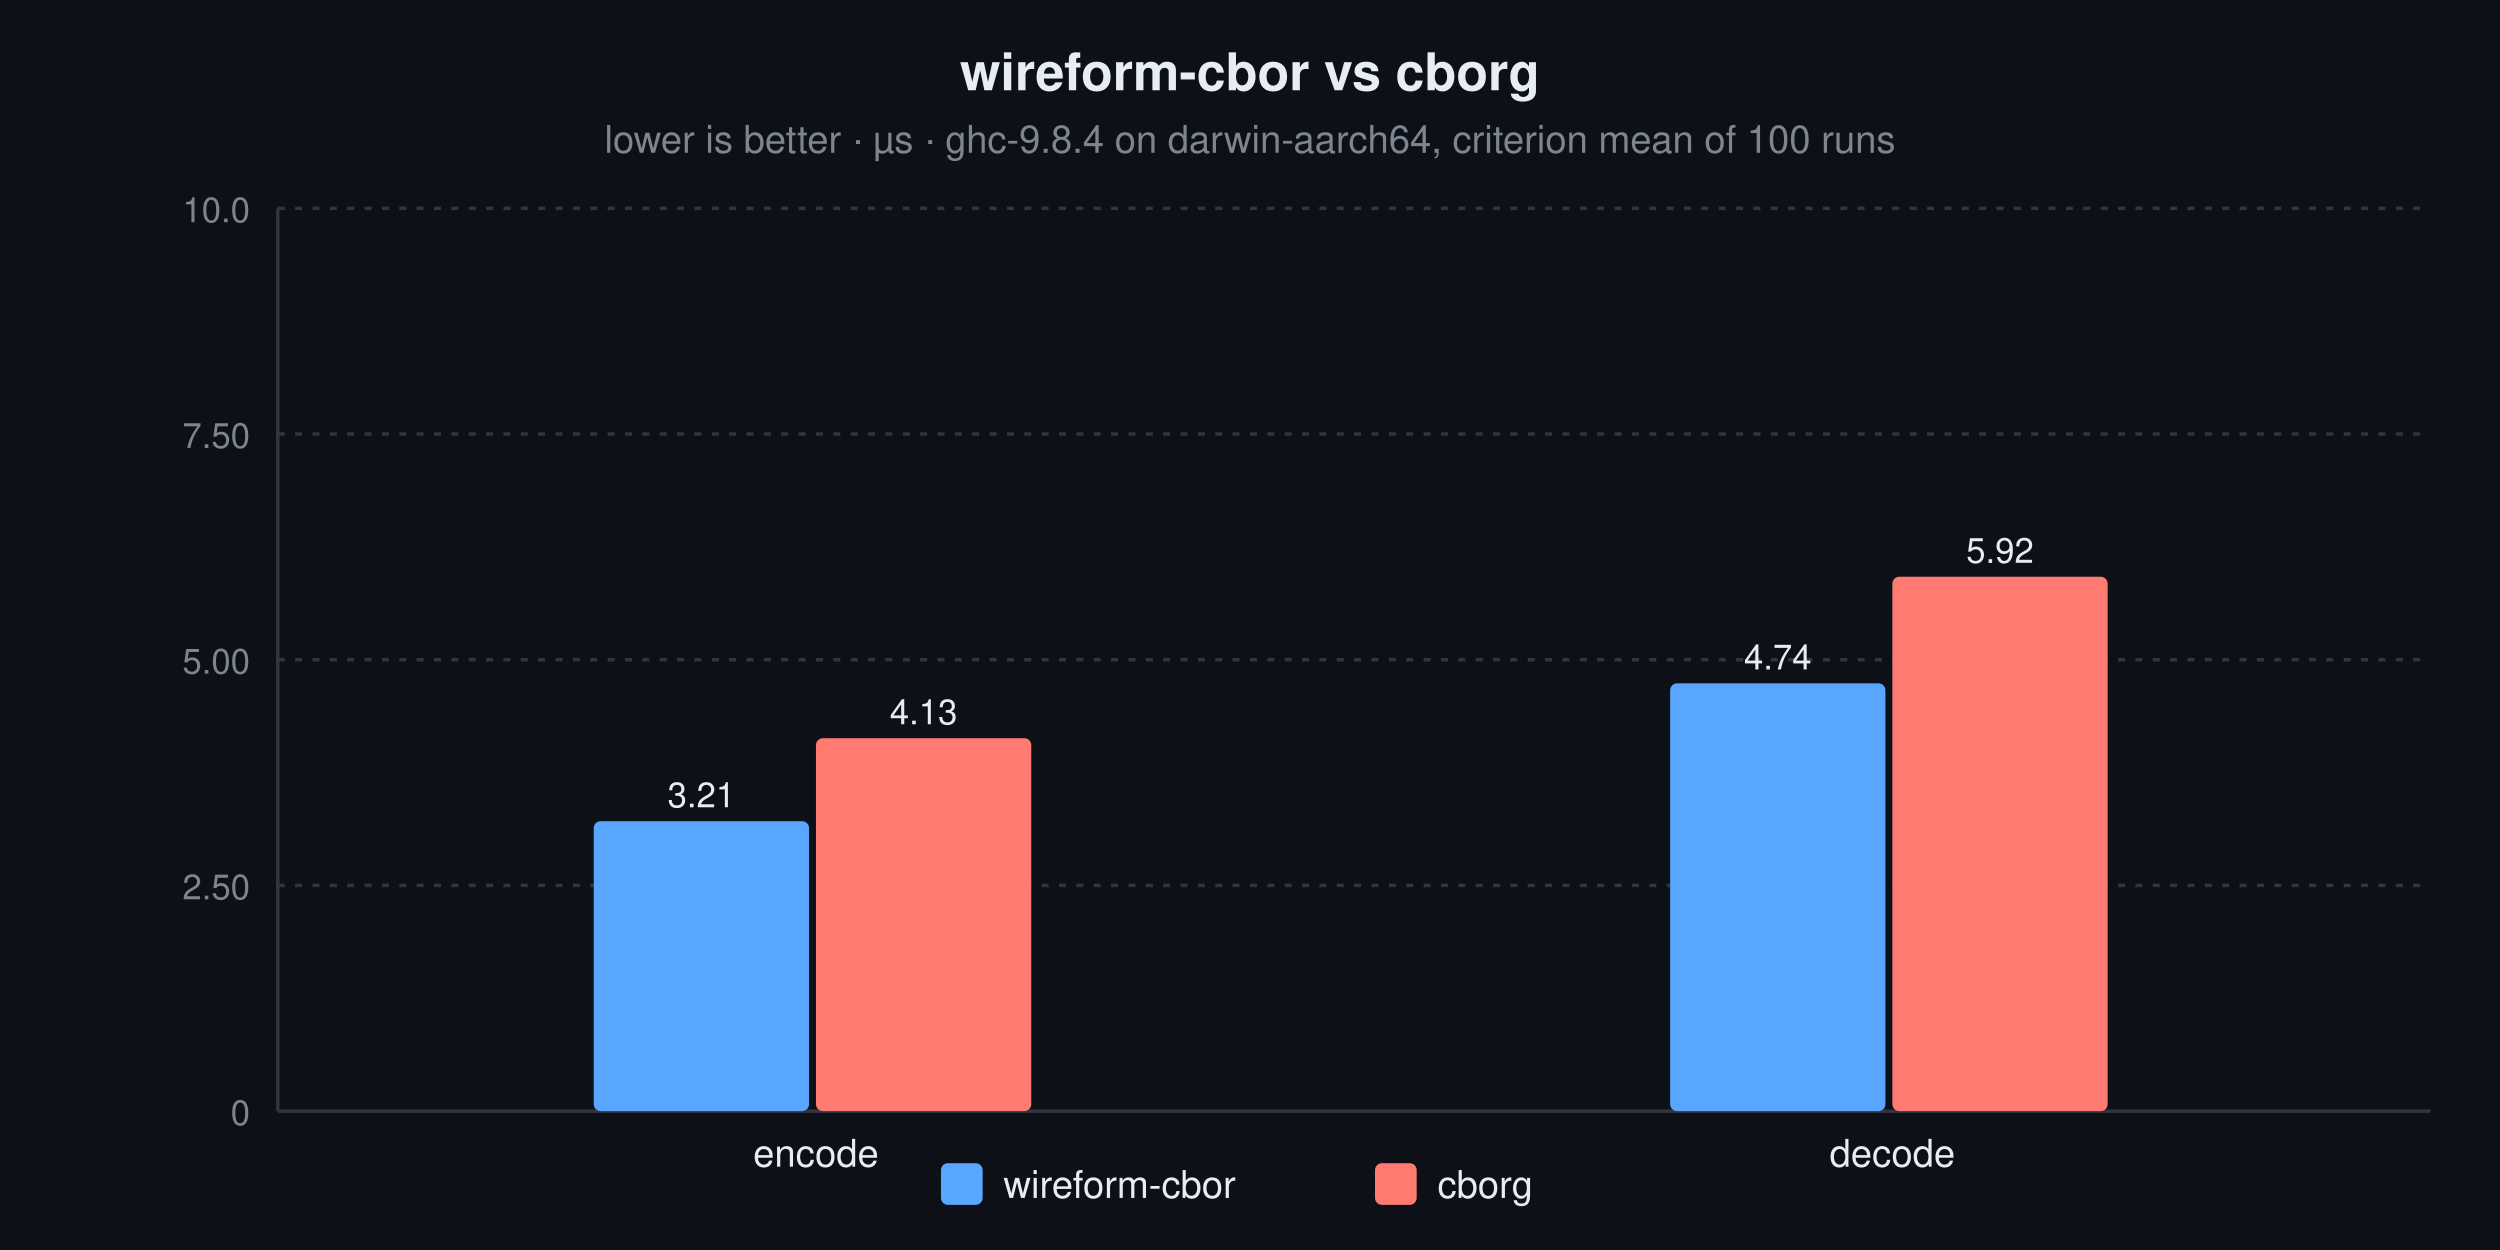
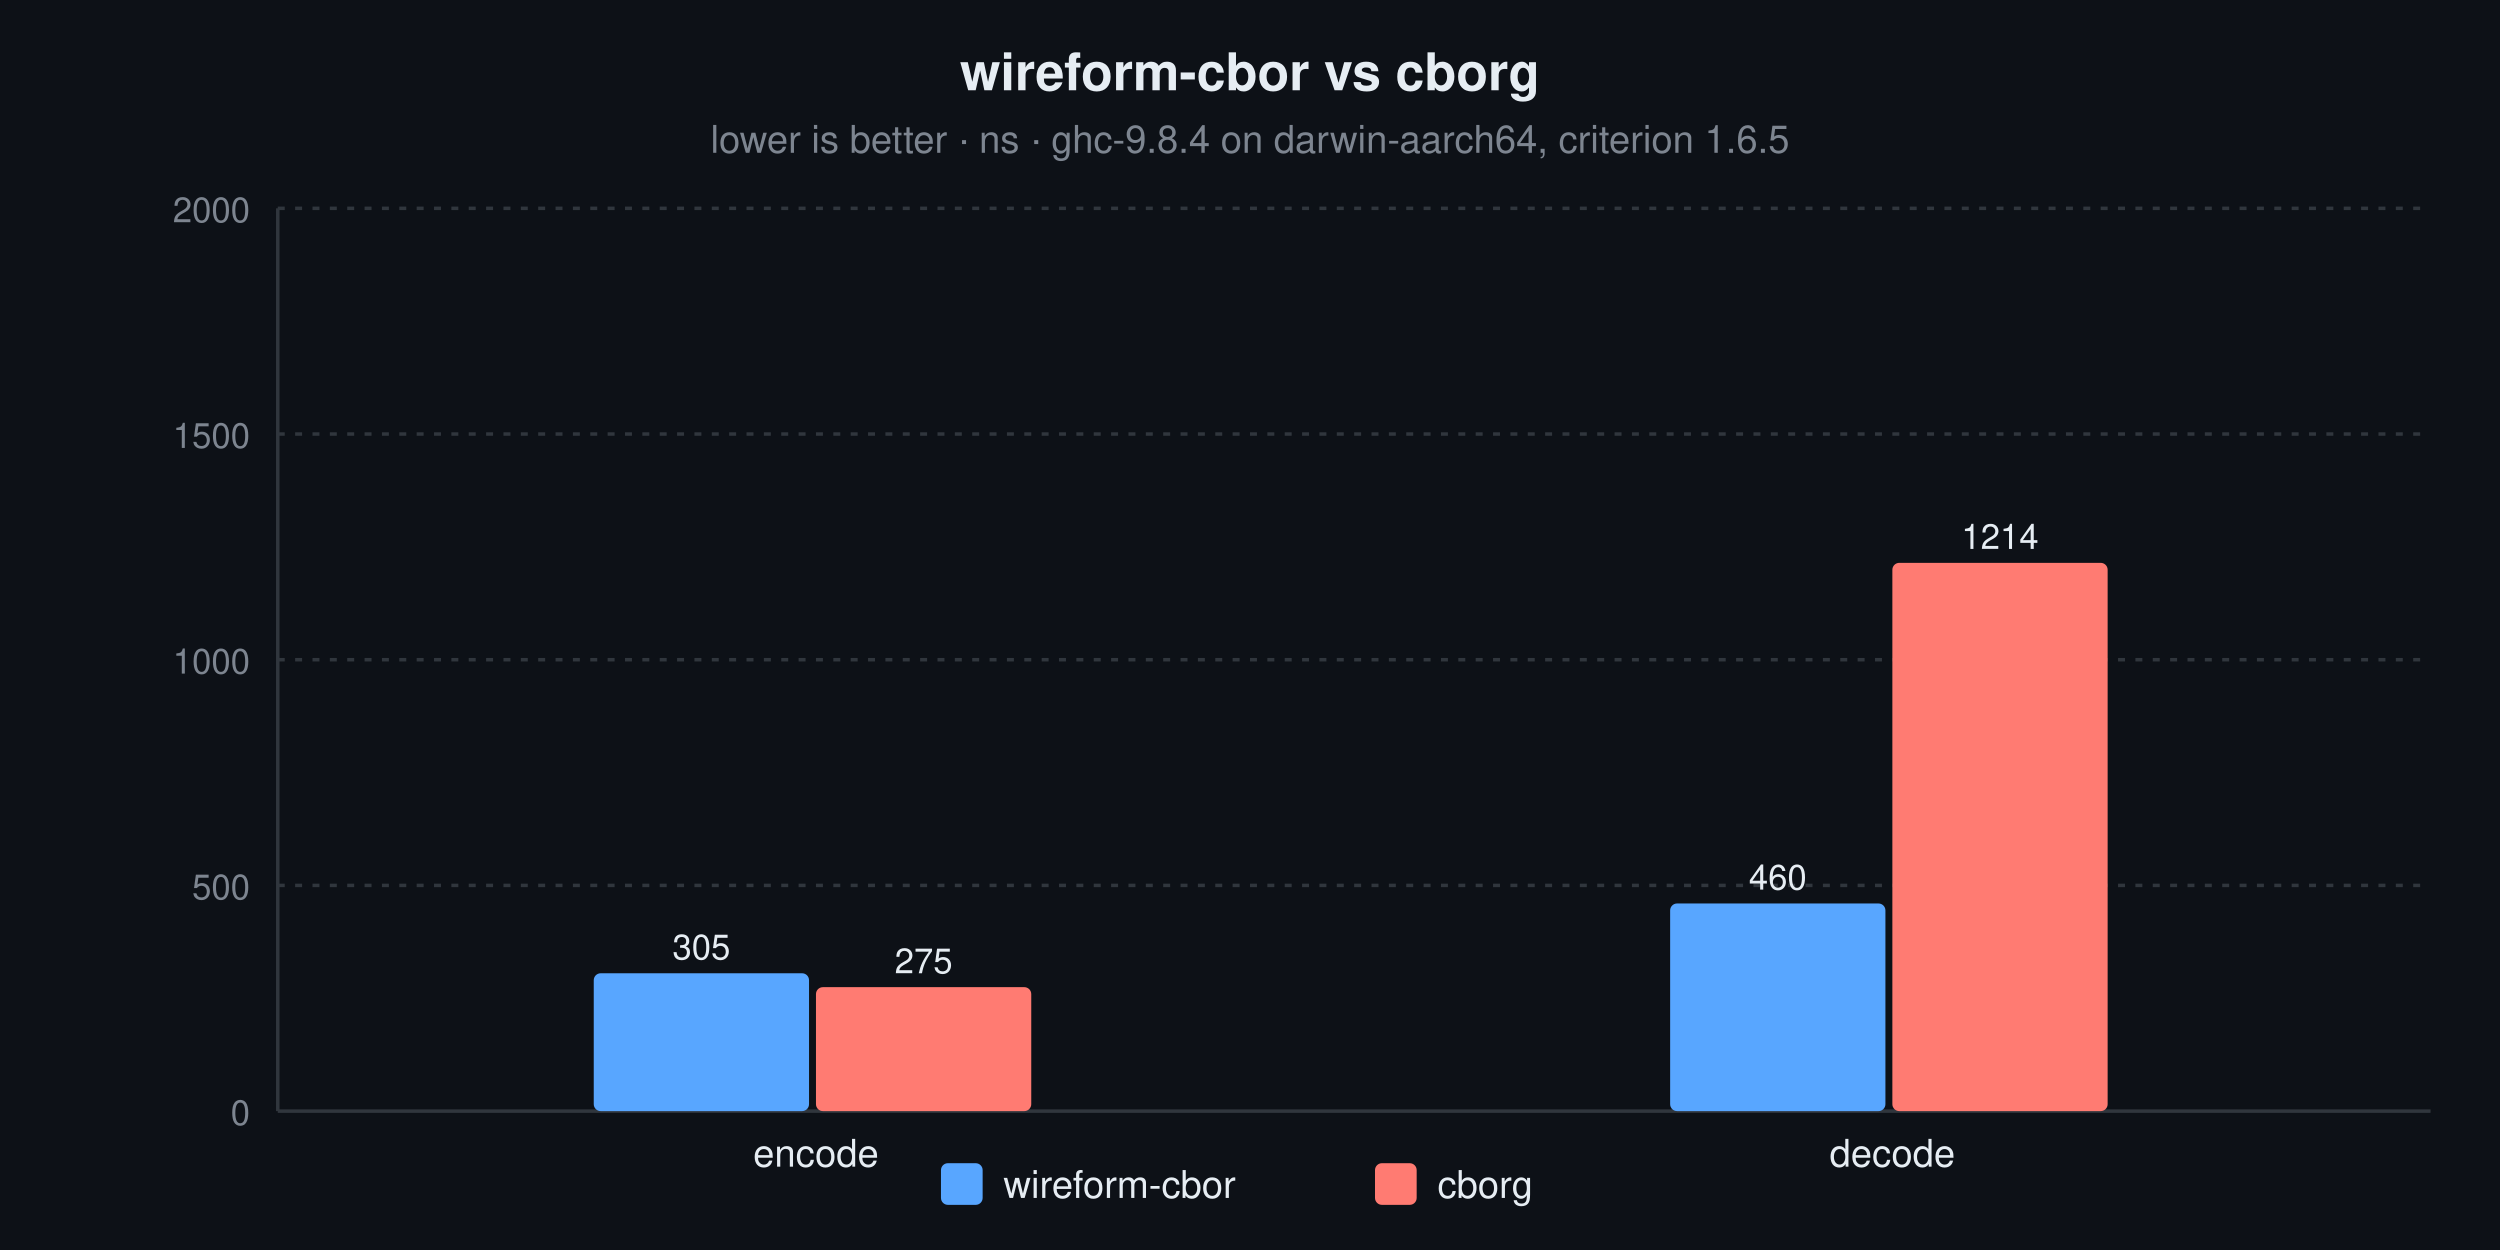
<svg xmlns="http://www.w3.org/2000/svg" viewBox="0 0 720 360" width="720" height="360" font-family="ui-sans-serif, system-ui, -apple-system, BlinkMacSystemFont, &quot;Segoe UI&quot;, Helvetica, Arial, sans-serif" font-size="12">
  <rect x="0" y="0" width="720" height="360" fill="#0d1117" />
  <text x="360" y="26" text-anchor="middle" font-size="15" font-weight="600" fill="#e6edf3">wireform-cbor vs cborg</text>
-   <text x="360" y="44" text-anchor="middle" font-size="11" fill="#7d8590">lower is better · µs · ghc-9.8.4 on darwin-aarch64, criterion mean of 100 runs</text>
+   <text x="360" y="44" text-anchor="middle" font-size="11" fill="#7d8590">lower is better · ns · ghc-9.8.4 on darwin-aarch64, criterion 1.6.5</text>
  <g stroke="#30363d" stroke-width="1">
    <line x1="80" y1="320" x2="700" y2="320" />
    <line x1="80" y1="60" x2="80" y2="320" />
  </g>
  <g>
    <g />
    <text x="72" y="324" text-anchor="end" font-size="10" fill="#7d8590">0</text>
    <line x1="80" y1="255" x2="700" y2="255" stroke="#30363d" stroke-width="1" stroke-dasharray="2 3" />
-     <text x="72" y="259" text-anchor="end" font-size="10" fill="#7d8590">2.50</text>
+     <text x="72" y="259" text-anchor="end" font-size="10" fill="#7d8590">500</text>
    <line x1="80" y1="190" x2="700" y2="190" stroke="#30363d" stroke-width="1" stroke-dasharray="2 3" />
-     <text x="72" y="194" text-anchor="end" font-size="10" fill="#7d8590">5.00</text>
+     <text x="72" y="194" text-anchor="end" font-size="10" fill="#7d8590">1000</text>
    <line x1="80" y1="125" x2="700" y2="125" stroke="#30363d" stroke-width="1" stroke-dasharray="2 3" />
-     <text x="72" y="129" text-anchor="end" font-size="10" fill="#7d8590">7.50</text>
+     <text x="72" y="129" text-anchor="end" font-size="10" fill="#7d8590">1500</text>
    <line x1="80" y1="60" x2="700" y2="60" stroke="#30363d" stroke-width="1" stroke-dasharray="2 3" />
-     <text x="72" y="64" text-anchor="end" font-size="10" fill="#7d8590">10.0</text>
+     <text x="72" y="64" text-anchor="end" font-size="10" fill="#7d8590">2000</text>
  </g>
  <g>
-     <rect x="171" y="236.5" width="62" height="83.5" rx="2" fill="#58a6ff" />
-     <rect x="235" y="212.6" width="62" height="107.4" rx="2" fill="#ff7b72" />
-     <rect x="481" y="196.8" width="62" height="123.2" rx="2" fill="#58a6ff" />
-     <rect x="545" y="166.1" width="62" height="153.9" rx="2" fill="#ff7b72" />
+     <rect x="171" y="280.3" width="62" height="39.7" rx="2" fill="#58a6ff" />
+     <rect x="235" y="284.3" width="62" height="35.7" rx="2" fill="#ff7b72" />
+     <rect x="481" y="260.2" width="62" height="59.8" rx="2" fill="#58a6ff" />
+     <rect x="545" y="162.1" width="62" height="157.9" rx="2" fill="#ff7b72" />
  </g>
  <g>
-     <text x="202" y="232.5" text-anchor="middle" font-size="10" fill="#e6edf3">3.21</text>
-     <text x="266" y="208.6" text-anchor="middle" font-size="10" fill="#e6edf3">4.13</text>
-     <text x="512" y="192.8" text-anchor="middle" font-size="10" fill="#e6edf3">4.74</text>
-     <text x="576" y="162.1" text-anchor="middle" font-size="10" fill="#e6edf3">5.92</text>
+     <text x="202" y="276.3" text-anchor="middle" font-size="10" fill="#e6edf3">305</text>
+     <text x="266" y="280.3" text-anchor="middle" font-size="10" fill="#e6edf3">275</text>
+     <text x="512" y="256.2" text-anchor="middle" font-size="10" fill="#e6edf3">460</text>
+     <text x="576" y="158.1" text-anchor="middle" font-size="10" fill="#e6edf3">1214</text>
  </g>
  <g>
    <text x="235" y="336" text-anchor="middle" font-size="11" fill="#e6edf3">encode</text>
    <text x="545" y="336" text-anchor="middle" font-size="11" fill="#e6edf3">decode</text>
  </g>
  <g>
    <g transform="translate(271, 344)">
      <rect x="0" y="-9" width="12" height="12" rx="2" fill="#58a6ff" />
      <text x="18" y="1" font-size="11" fill="#e6edf3">wireform-cbor</text>
    </g>
    <g transform="translate(396, 344)">
      <rect x="0" y="-9" width="12" height="12" rx="2" fill="#ff7b72" />
      <text x="18" y="1" font-size="11" fill="#e6edf3">cborg</text>
    </g>
  </g>
</svg>
